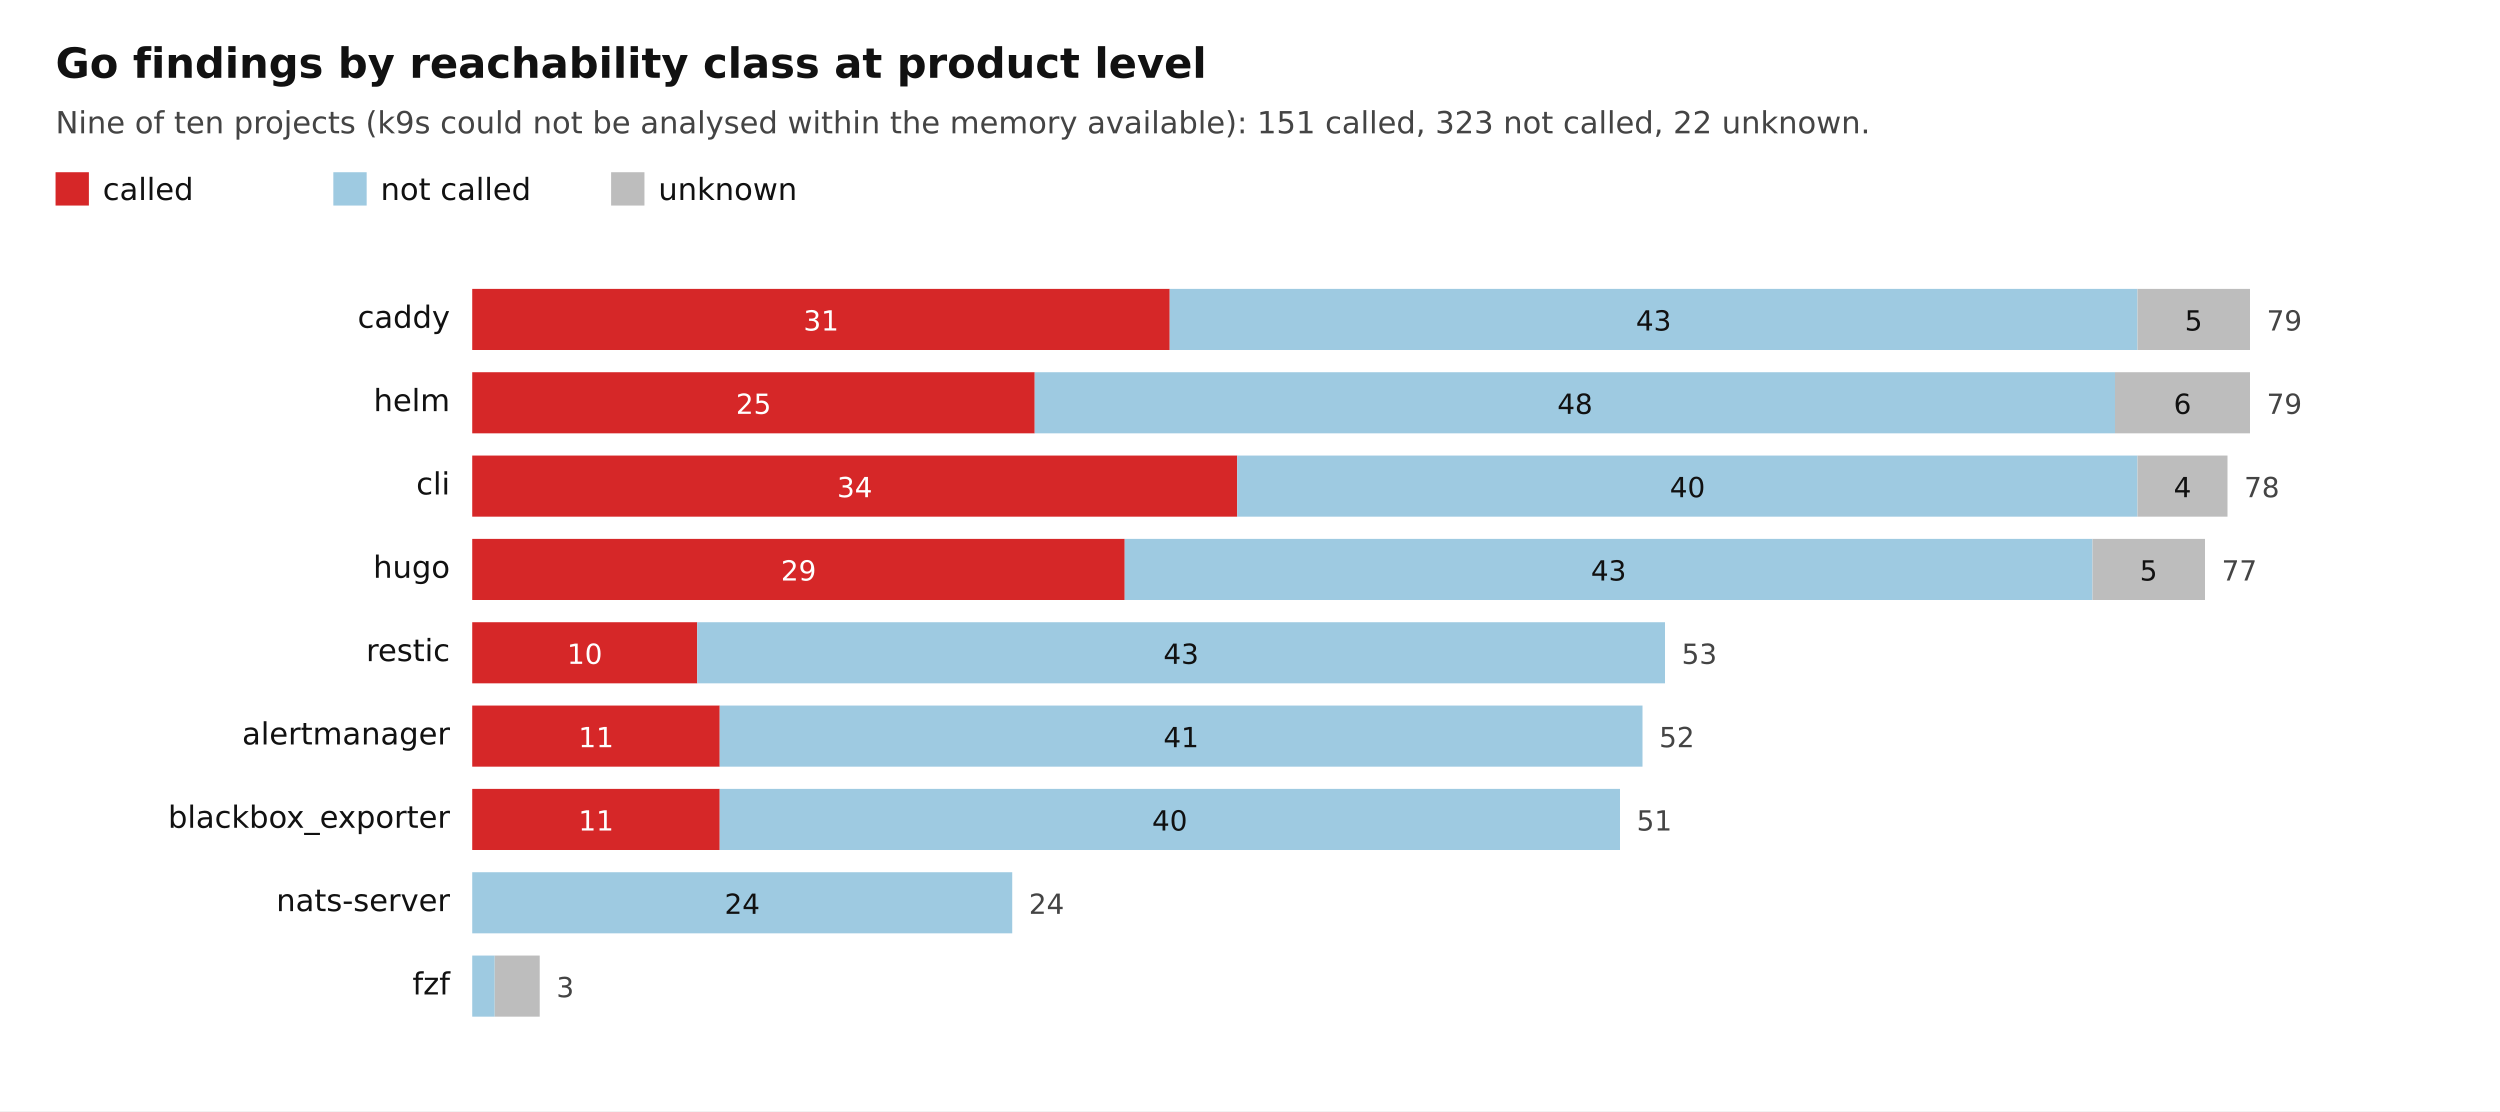
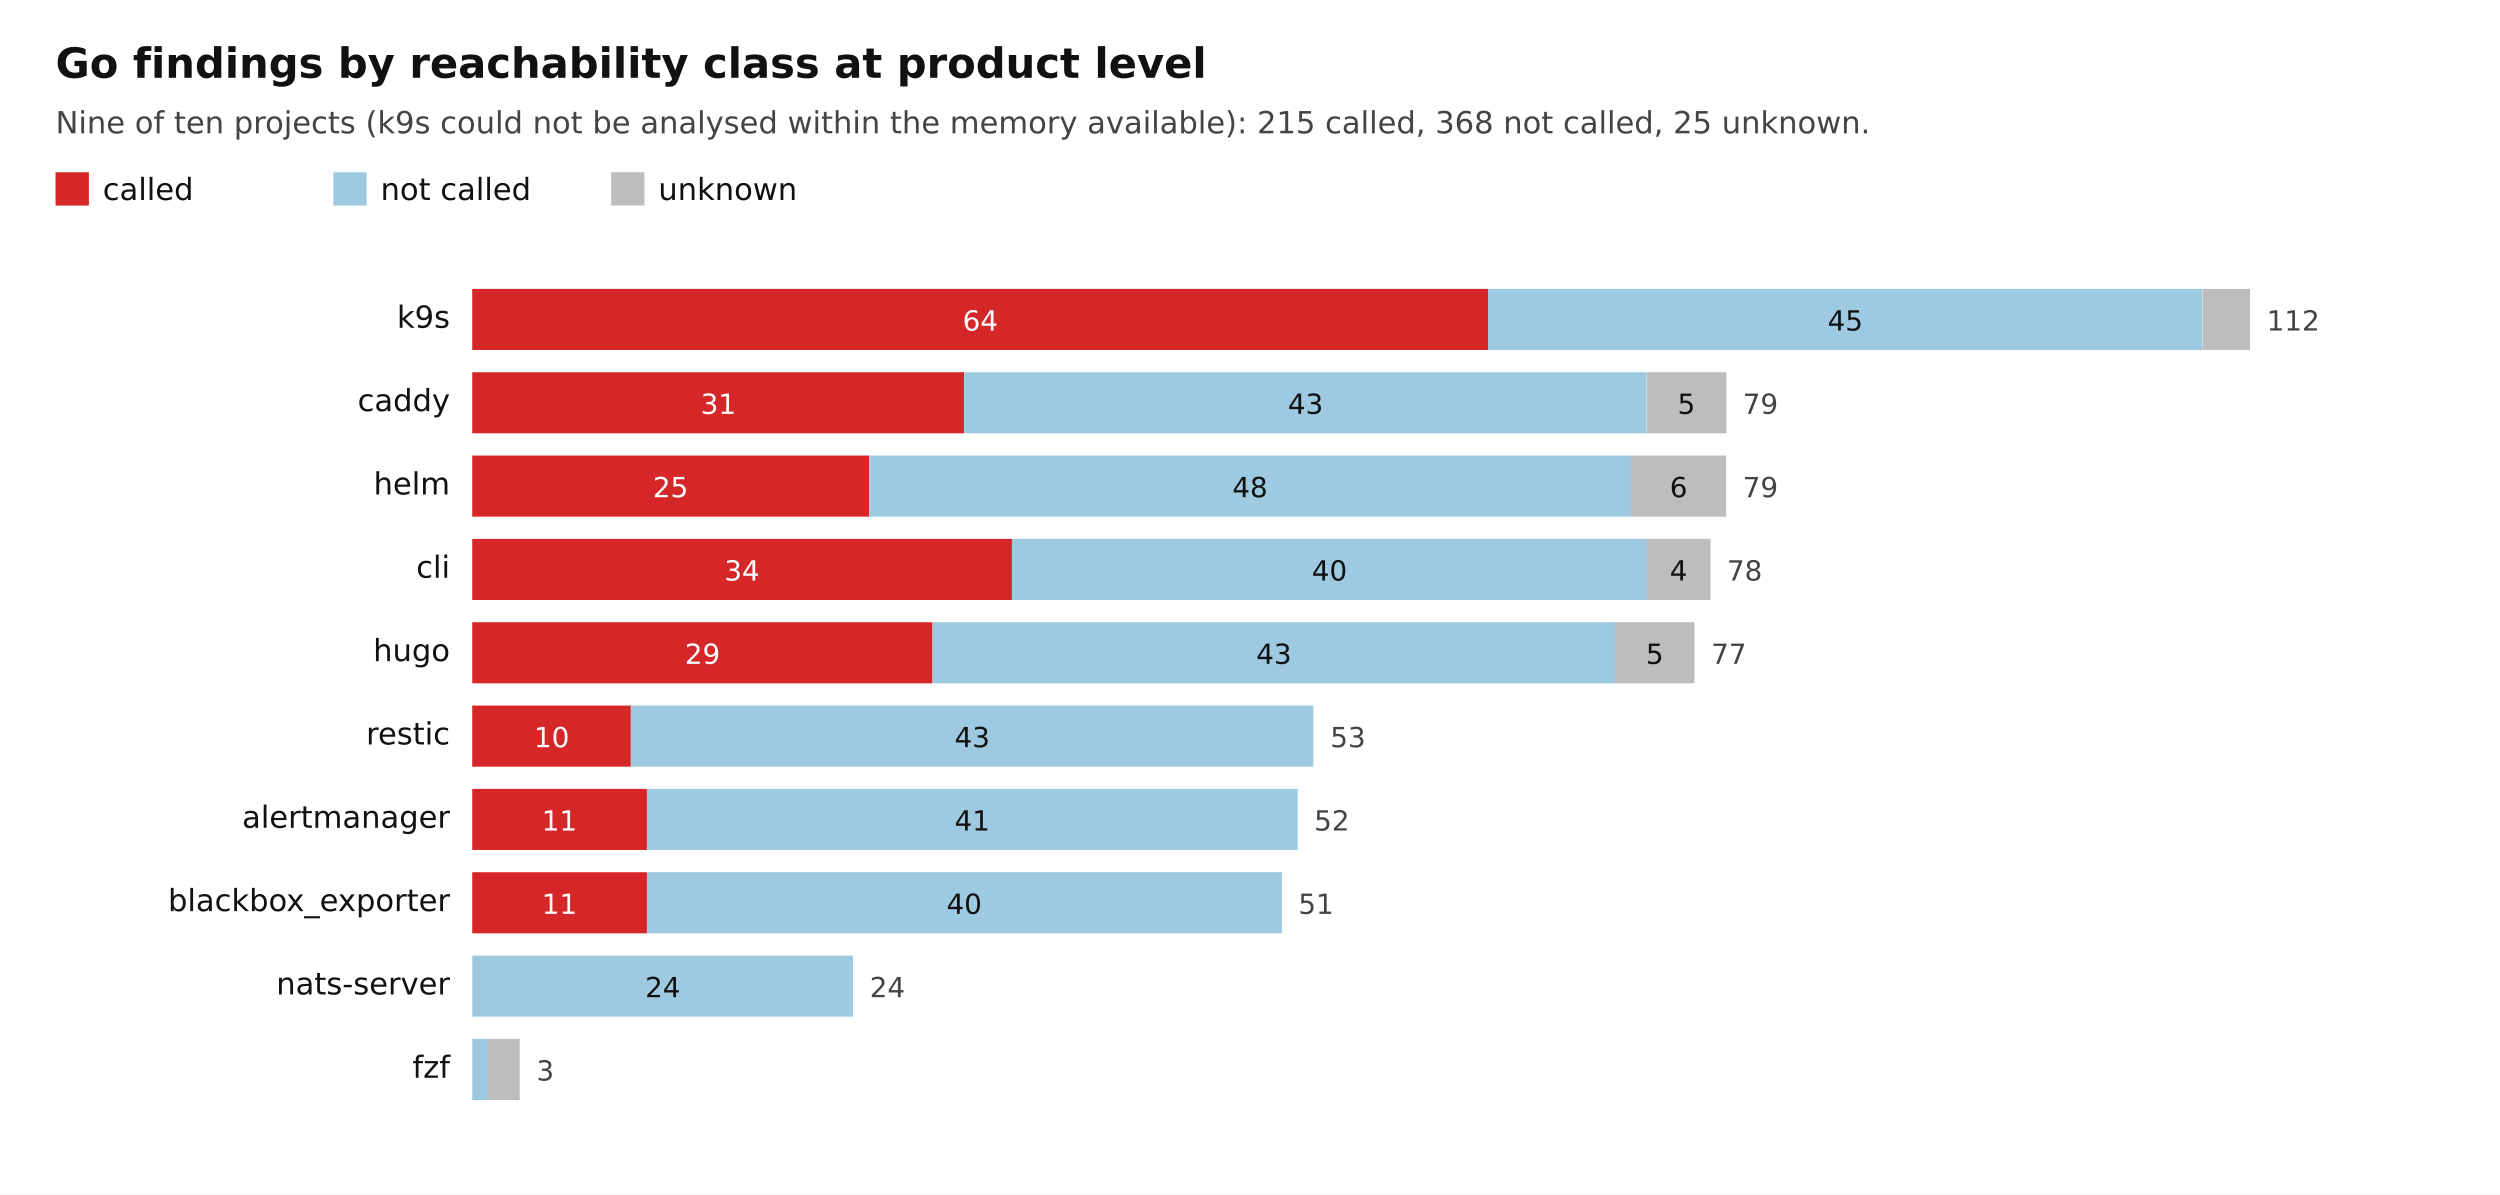
- <svg xmlns="http://www.w3.org/2000/svg" width="900" height="400" viewBox="0 0 900 400" role="img" aria-label="Go findings by reachability class at product level">
-   <rect width="900" height="400" fill="#ffffff" />
+ <svg xmlns="http://www.w3.org/2000/svg" width="900" height="430" viewBox="0 0 900 430" role="img" aria-label="Go findings by reachability class at product level">
+   <rect width="900" height="430" fill="#ffffff" />
  <text x="20.0" y="28.0" font-size="15" text-anchor="start" font-weight="bold" fill="#111111" font-family="DejaVu Sans, Arial, sans-serif">Go findings by reachability class at product level</text>
-   <text x="20.0" y="48.0" font-size="11" text-anchor="start" font-weight="normal" fill="#444444" font-family="DejaVu Sans, Arial, sans-serif">Nine of ten projects (k9s could not be analysed within the memory available): 151 called, 323 not called, 22 unknown.</text>
+   <text x="20.0" y="48.0" font-size="11" text-anchor="start" font-weight="normal" fill="#444444" font-family="DejaVu Sans, Arial, sans-serif">Nine of ten projects (k9s could not be analysed within the memory available): 215 called, 368 not called, 25 unknown.</text>
  <rect x="20.0" y="62.0" width="12.0" height="12.0" fill="#d62728" />
  <text x="37.0" y="72.0" font-size="11" text-anchor="start" font-weight="normal" fill="#111111" font-family="DejaVu Sans, Arial, sans-serif">called</text>
  <rect x="120.0" y="62.0" width="12.0" height="12.0" fill="#9ecae1" />
  <text x="137.0" y="72.0" font-size="11" text-anchor="start" font-weight="normal" fill="#111111" font-family="DejaVu Sans, Arial, sans-serif">not called</text>
  <rect x="220.0" y="62.0" width="12.0" height="12.0" fill="#bdbdbd" />
  <text x="237.0" y="72.0" font-size="11" text-anchor="start" font-weight="normal" fill="#111111" font-family="DejaVu Sans, Arial, sans-serif">unknown</text>
-   <text x="162.0" y="118.0" font-size="11" text-anchor="end" font-weight="normal" fill="#111111" font-family="DejaVu Sans, Arial, sans-serif">caddy</text>
-   <rect x="170.0" y="104.0" width="251.1" height="22.0" fill="#d62728" />
-   <text x="295.6" y="119.0" font-size="10" text-anchor="middle" font-weight="normal" fill="#ffffff" font-family="DejaVu Sans, Arial, sans-serif">31</text>
-   <rect x="421.1" y="104.0" width="348.4" height="22.0" fill="#9ecae1" />
-   <text x="595.3" y="119.0" font-size="10" text-anchor="middle" font-weight="normal" fill="#111111" font-family="DejaVu Sans, Arial, sans-serif">43</text>
-   <rect x="769.5" y="104.0" width="40.5" height="22.0" fill="#bdbdbd" />
-   <text x="789.7" y="119.0" font-size="10" text-anchor="middle" font-weight="normal" fill="#111111" font-family="DejaVu Sans, Arial, sans-serif">5</text>
-   <text x="816.0" y="119.0" font-size="10" text-anchor="start" font-weight="normal" fill="#444444" font-family="DejaVu Sans, Arial, sans-serif">79</text>
-   <text x="162.0" y="148.0" font-size="11" text-anchor="end" font-weight="normal" fill="#111111" font-family="DejaVu Sans, Arial, sans-serif">helm</text>
-   <rect x="170.0" y="134.0" width="202.5" height="22.0" fill="#d62728" />
-   <text x="271.3" y="149.0" font-size="10" text-anchor="middle" font-weight="normal" fill="#ffffff" font-family="DejaVu Sans, Arial, sans-serif">25</text>
-   <rect x="372.5" y="134.0" width="388.9" height="22.0" fill="#9ecae1" />
-   <text x="567.0" y="149.0" font-size="10" text-anchor="middle" font-weight="normal" fill="#111111" font-family="DejaVu Sans, Arial, sans-serif">48</text>
-   <rect x="761.4" y="134.0" width="48.6" height="22.0" fill="#bdbdbd" />
-   <text x="785.7" y="149.0" font-size="10" text-anchor="middle" font-weight="normal" fill="#111111" font-family="DejaVu Sans, Arial, sans-serif">6</text>
-   <text x="816.0" y="149.0" font-size="10" text-anchor="start" font-weight="normal" fill="#444444" font-family="DejaVu Sans, Arial, sans-serif">79</text>
-   <text x="162.0" y="178.0" font-size="11" text-anchor="end" font-weight="normal" fill="#111111" font-family="DejaVu Sans, Arial, sans-serif">cli</text>
-   <rect x="170.0" y="164.0" width="275.4" height="22.0" fill="#d62728" />
-   <text x="307.7" y="179.0" font-size="10" text-anchor="middle" font-weight="normal" fill="#ffffff" font-family="DejaVu Sans, Arial, sans-serif">34</text>
-   <rect x="445.4" y="164.0" width="324.1" height="22.0" fill="#9ecae1" />
-   <text x="607.5" y="179.0" font-size="10" text-anchor="middle" font-weight="normal" fill="#111111" font-family="DejaVu Sans, Arial, sans-serif">40</text>
-   <rect x="769.5" y="164.0" width="32.4" height="22.0" fill="#bdbdbd" />
-   <text x="785.7" y="179.0" font-size="10" text-anchor="middle" font-weight="normal" fill="#111111" font-family="DejaVu Sans, Arial, sans-serif">4</text>
-   <text x="807.9" y="179.0" font-size="10" text-anchor="start" font-weight="normal" fill="#444444" font-family="DejaVu Sans, Arial, sans-serif">78</text>
-   <text x="162.0" y="208.0" font-size="11" text-anchor="end" font-weight="normal" fill="#111111" font-family="DejaVu Sans, Arial, sans-serif">hugo</text>
-   <rect x="170.0" y="194.0" width="234.9" height="22.0" fill="#d62728" />
-   <text x="287.5" y="209.0" font-size="10" text-anchor="middle" font-weight="normal" fill="#ffffff" font-family="DejaVu Sans, Arial, sans-serif">29</text>
-   <rect x="404.9" y="194.0" width="348.4" height="22.0" fill="#9ecae1" />
-   <text x="579.1" y="209.0" font-size="10" text-anchor="middle" font-weight="normal" fill="#111111" font-family="DejaVu Sans, Arial, sans-serif">43</text>
-   <rect x="753.3" y="194.0" width="40.5" height="22.0" fill="#bdbdbd" />
-   <text x="773.5" y="209.0" font-size="10" text-anchor="middle" font-weight="normal" fill="#111111" font-family="DejaVu Sans, Arial, sans-serif">5</text>
-   <text x="799.8" y="209.0" font-size="10" text-anchor="start" font-weight="normal" fill="#444444" font-family="DejaVu Sans, Arial, sans-serif">77</text>
-   <text x="162.0" y="238.0" font-size="11" text-anchor="end" font-weight="normal" fill="#111111" font-family="DejaVu Sans, Arial, sans-serif">restic</text>
-   <rect x="170.0" y="224.0" width="81.0" height="22.0" fill="#d62728" />
-   <text x="210.5" y="239.0" font-size="10" text-anchor="middle" font-weight="normal" fill="#ffffff" font-family="DejaVu Sans, Arial, sans-serif">10</text>
-   <rect x="251.0" y="224.0" width="348.4" height="22.0" fill="#9ecae1" />
-   <text x="425.2" y="239.0" font-size="10" text-anchor="middle" font-weight="normal" fill="#111111" font-family="DejaVu Sans, Arial, sans-serif">43</text>
-   <rect x="599.4" y="224.0" width="0.0" height="22.0" fill="#bdbdbd" />
-   <text x="605.4" y="239.0" font-size="10" text-anchor="start" font-weight="normal" fill="#444444" font-family="DejaVu Sans, Arial, sans-serif">53</text>
-   <text x="162.0" y="268.0" font-size="11" text-anchor="end" font-weight="normal" fill="#111111" font-family="DejaVu Sans, Arial, sans-serif">alertmanager</text>
-   <rect x="170.0" y="254.0" width="89.1" height="22.0" fill="#d62728" />
-   <text x="214.6" y="269.0" font-size="10" text-anchor="middle" font-weight="normal" fill="#ffffff" font-family="DejaVu Sans, Arial, sans-serif">11</text>
-   <rect x="259.1" y="254.0" width="332.2" height="22.0" fill="#9ecae1" />
-   <text x="425.2" y="269.0" font-size="10" text-anchor="middle" font-weight="normal" fill="#111111" font-family="DejaVu Sans, Arial, sans-serif">41</text>
-   <rect x="591.3" y="254.0" width="0.0" height="22.0" fill="#bdbdbd" />
-   <text x="597.3" y="269.0" font-size="10" text-anchor="start" font-weight="normal" fill="#444444" font-family="DejaVu Sans, Arial, sans-serif">52</text>
-   <text x="162.0" y="298.0" font-size="11" text-anchor="end" font-weight="normal" fill="#111111" font-family="DejaVu Sans, Arial, sans-serif">blackbox_exporter</text>
-   <rect x="170.0" y="284.0" width="89.1" height="22.0" fill="#d62728" />
-   <text x="214.6" y="299.0" font-size="10" text-anchor="middle" font-weight="normal" fill="#ffffff" font-family="DejaVu Sans, Arial, sans-serif">11</text>
-   <rect x="259.1" y="284.0" width="324.1" height="22.0" fill="#9ecae1" />
-   <text x="421.1" y="299.0" font-size="10" text-anchor="middle" font-weight="normal" fill="#111111" font-family="DejaVu Sans, Arial, sans-serif">40</text>
-   <rect x="583.2" y="284.0" width="0.0" height="22.0" fill="#bdbdbd" />
-   <text x="589.2" y="299.0" font-size="10" text-anchor="start" font-weight="normal" fill="#444444" font-family="DejaVu Sans, Arial, sans-serif">51</text>
-   <text x="162.0" y="328.0" font-size="11" text-anchor="end" font-weight="normal" fill="#111111" font-family="DejaVu Sans, Arial, sans-serif">nats-server</text>
-   <rect x="170.0" y="314.0" width="0.0" height="22.0" fill="#d62728" />
-   <rect x="170.0" y="314.0" width="194.4" height="22.0" fill="#9ecae1" />
-   <text x="267.2" y="329.0" font-size="10" text-anchor="middle" font-weight="normal" fill="#111111" font-family="DejaVu Sans, Arial, sans-serif">24</text>
-   <rect x="364.4" y="314.0" width="0.0" height="22.0" fill="#bdbdbd" />
-   <text x="370.4" y="329.0" font-size="10" text-anchor="start" font-weight="normal" fill="#444444" font-family="DejaVu Sans, Arial, sans-serif">24</text>
-   <text x="162.0" y="358.0" font-size="11" text-anchor="end" font-weight="normal" fill="#111111" font-family="DejaVu Sans, Arial, sans-serif">fzf</text>
+   <text x="162.0" y="118.0" font-size="11" text-anchor="end" font-weight="normal" fill="#111111" font-family="DejaVu Sans, Arial, sans-serif">k9s</text>
+   <rect x="170.0" y="104.0" width="365.7" height="22.0" fill="#d62728" />
+   <text x="352.9" y="119.0" font-size="10" text-anchor="middle" font-weight="normal" fill="#ffffff" font-family="DejaVu Sans, Arial, sans-serif">64</text>
+   <rect x="535.7" y="104.0" width="257.1" height="22.0" fill="#9ecae1" />
+   <text x="664.3" y="119.0" font-size="10" text-anchor="middle" font-weight="normal" fill="#111111" font-family="DejaVu Sans, Arial, sans-serif">45</text>
+   <rect x="792.9" y="104.0" width="17.1" height="22.0" fill="#bdbdbd" />
+   <text x="816.0" y="119.0" font-size="10" text-anchor="start" font-weight="normal" fill="#444444" font-family="DejaVu Sans, Arial, sans-serif">112</text>
+   <text x="162.0" y="148.0" font-size="11" text-anchor="end" font-weight="normal" fill="#111111" font-family="DejaVu Sans, Arial, sans-serif">caddy</text>
+   <rect x="170.0" y="134.0" width="177.1" height="22.0" fill="#d62728" />
+   <text x="258.6" y="149.0" font-size="10" text-anchor="middle" font-weight="normal" fill="#ffffff" font-family="DejaVu Sans, Arial, sans-serif">31</text>
+   <rect x="347.1" y="134.0" width="245.7" height="22.0" fill="#9ecae1" />
+   <text x="470.0" y="149.0" font-size="10" text-anchor="middle" font-weight="normal" fill="#111111" font-family="DejaVu Sans, Arial, sans-serif">43</text>
+   <rect x="592.9" y="134.0" width="28.6" height="22.0" fill="#bdbdbd" />
+   <text x="607.1" y="149.0" font-size="10" text-anchor="middle" font-weight="normal" fill="#111111" font-family="DejaVu Sans, Arial, sans-serif">5</text>
+   <text x="627.4" y="149.0" font-size="10" text-anchor="start" font-weight="normal" fill="#444444" font-family="DejaVu Sans, Arial, sans-serif">79</text>
+   <text x="162.0" y="178.0" font-size="11" text-anchor="end" font-weight="normal" fill="#111111" font-family="DejaVu Sans, Arial, sans-serif">helm</text>
+   <rect x="170.0" y="164.0" width="142.9" height="22.0" fill="#d62728" />
+   <text x="241.4" y="179.0" font-size="10" text-anchor="middle" font-weight="normal" fill="#ffffff" font-family="DejaVu Sans, Arial, sans-serif">25</text>
+   <rect x="312.9" y="164.0" width="274.3" height="22.0" fill="#9ecae1" />
+   <text x="450.0" y="179.0" font-size="10" text-anchor="middle" font-weight="normal" fill="#111111" font-family="DejaVu Sans, Arial, sans-serif">48</text>
+   <rect x="587.1" y="164.0" width="34.3" height="22.0" fill="#bdbdbd" />
+   <text x="604.3" y="179.0" font-size="10" text-anchor="middle" font-weight="normal" fill="#111111" font-family="DejaVu Sans, Arial, sans-serif">6</text>
+   <text x="627.4" y="179.0" font-size="10" text-anchor="start" font-weight="normal" fill="#444444" font-family="DejaVu Sans, Arial, sans-serif">79</text>
+   <text x="162.0" y="208.0" font-size="11" text-anchor="end" font-weight="normal" fill="#111111" font-family="DejaVu Sans, Arial, sans-serif">cli</text>
+   <rect x="170.0" y="194.0" width="194.3" height="22.0" fill="#d62728" />
+   <text x="267.1" y="209.0" font-size="10" text-anchor="middle" font-weight="normal" fill="#ffffff" font-family="DejaVu Sans, Arial, sans-serif">34</text>
+   <rect x="364.3" y="194.0" width="228.6" height="22.0" fill="#9ecae1" />
+   <text x="478.6" y="209.0" font-size="10" text-anchor="middle" font-weight="normal" fill="#111111" font-family="DejaVu Sans, Arial, sans-serif">40</text>
+   <rect x="592.9" y="194.0" width="22.9" height="22.0" fill="#bdbdbd" />
+   <text x="604.3" y="209.0" font-size="10" text-anchor="middle" font-weight="normal" fill="#111111" font-family="DejaVu Sans, Arial, sans-serif">4</text>
+   <text x="621.7" y="209.0" font-size="10" text-anchor="start" font-weight="normal" fill="#444444" font-family="DejaVu Sans, Arial, sans-serif">78</text>
+   <text x="162.0" y="238.0" font-size="11" text-anchor="end" font-weight="normal" fill="#111111" font-family="DejaVu Sans, Arial, sans-serif">hugo</text>
+   <rect x="170.0" y="224.0" width="165.7" height="22.0" fill="#d62728" />
+   <text x="252.9" y="239.0" font-size="10" text-anchor="middle" font-weight="normal" fill="#ffffff" font-family="DejaVu Sans, Arial, sans-serif">29</text>
+   <rect x="335.7" y="224.0" width="245.7" height="22.0" fill="#9ecae1" />
+   <text x="458.6" y="239.0" font-size="10" text-anchor="middle" font-weight="normal" fill="#111111" font-family="DejaVu Sans, Arial, sans-serif">43</text>
+   <rect x="581.4" y="224.0" width="28.6" height="22.0" fill="#bdbdbd" />
+   <text x="595.7" y="239.0" font-size="10" text-anchor="middle" font-weight="normal" fill="#111111" font-family="DejaVu Sans, Arial, sans-serif">5</text>
+   <text x="616.0" y="239.0" font-size="10" text-anchor="start" font-weight="normal" fill="#444444" font-family="DejaVu Sans, Arial, sans-serif">77</text>
+   <text x="162.0" y="268.0" font-size="11" text-anchor="end" font-weight="normal" fill="#111111" font-family="DejaVu Sans, Arial, sans-serif">restic</text>
+   <rect x="170.0" y="254.0" width="57.1" height="22.0" fill="#d62728" />
+   <text x="198.6" y="269.0" font-size="10" text-anchor="middle" font-weight="normal" fill="#ffffff" font-family="DejaVu Sans, Arial, sans-serif">10</text>
+   <rect x="227.1" y="254.0" width="245.7" height="22.0" fill="#9ecae1" />
+   <text x="350.0" y="269.0" font-size="10" text-anchor="middle" font-weight="normal" fill="#111111" font-family="DejaVu Sans, Arial, sans-serif">43</text>
+   <rect x="472.9" y="254.0" width="0.0" height="22.0" fill="#bdbdbd" />
+   <text x="478.9" y="269.0" font-size="10" text-anchor="start" font-weight="normal" fill="#444444" font-family="DejaVu Sans, Arial, sans-serif">53</text>
+   <text x="162.0" y="298.0" font-size="11" text-anchor="end" font-weight="normal" fill="#111111" font-family="DejaVu Sans, Arial, sans-serif">alertmanager</text>
+   <rect x="170.0" y="284.0" width="62.9" height="22.0" fill="#d62728" />
+   <text x="201.4" y="299.0" font-size="10" text-anchor="middle" font-weight="normal" fill="#ffffff" font-family="DejaVu Sans, Arial, sans-serif">11</text>
+   <rect x="232.9" y="284.0" width="234.3" height="22.0" fill="#9ecae1" />
+   <text x="350.0" y="299.0" font-size="10" text-anchor="middle" font-weight="normal" fill="#111111" font-family="DejaVu Sans, Arial, sans-serif">41</text>
+   <rect x="467.1" y="284.0" width="0.0" height="22.0" fill="#bdbdbd" />
+   <text x="473.1" y="299.0" font-size="10" text-anchor="start" font-weight="normal" fill="#444444" font-family="DejaVu Sans, Arial, sans-serif">52</text>
+   <text x="162.0" y="328.0" font-size="11" text-anchor="end" font-weight="normal" fill="#111111" font-family="DejaVu Sans, Arial, sans-serif">blackbox_exporter</text>
+   <rect x="170.0" y="314.0" width="62.9" height="22.0" fill="#d62728" />
+   <text x="201.4" y="329.0" font-size="10" text-anchor="middle" font-weight="normal" fill="#ffffff" font-family="DejaVu Sans, Arial, sans-serif">11</text>
+   <rect x="232.9" y="314.0" width="228.6" height="22.0" fill="#9ecae1" />
+   <text x="347.1" y="329.0" font-size="10" text-anchor="middle" font-weight="normal" fill="#111111" font-family="DejaVu Sans, Arial, sans-serif">40</text>
+   <rect x="461.4" y="314.0" width="0.0" height="22.0" fill="#bdbdbd" />
+   <text x="467.4" y="329.0" font-size="10" text-anchor="start" font-weight="normal" fill="#444444" font-family="DejaVu Sans, Arial, sans-serif">51</text>
+   <text x="162.0" y="358.0" font-size="11" text-anchor="end" font-weight="normal" fill="#111111" font-family="DejaVu Sans, Arial, sans-serif">nats-server</text>
  <rect x="170.0" y="344.0" width="0.0" height="22.0" fill="#d62728" />
-   <rect x="170.0" y="344.0" width="8.1" height="22.0" fill="#9ecae1" />
-   <rect x="178.1" y="344.0" width="16.2" height="22.0" fill="#bdbdbd" />
-   <text x="200.3" y="359.0" font-size="10" text-anchor="start" font-weight="normal" fill="#444444" font-family="DejaVu Sans, Arial, sans-serif">3</text>
+   <rect x="170.0" y="344.0" width="137.1" height="22.0" fill="#9ecae1" />
+   <text x="238.6" y="359.0" font-size="10" text-anchor="middle" font-weight="normal" fill="#111111" font-family="DejaVu Sans, Arial, sans-serif">24</text>
+   <rect x="307.1" y="344.0" width="0.0" height="22.0" fill="#bdbdbd" />
+   <text x="313.1" y="359.0" font-size="10" text-anchor="start" font-weight="normal" fill="#444444" font-family="DejaVu Sans, Arial, sans-serif">24</text>
+   <text x="162.0" y="388.0" font-size="11" text-anchor="end" font-weight="normal" fill="#111111" font-family="DejaVu Sans, Arial, sans-serif">fzf</text>
+   <rect x="170.0" y="374.0" width="0.0" height="22.0" fill="#d62728" />
+   <rect x="170.0" y="374.0" width="5.7" height="22.0" fill="#9ecae1" />
+   <rect x="175.7" y="374.0" width="11.4" height="22.0" fill="#bdbdbd" />
+   <text x="193.1" y="389.0" font-size="10" text-anchor="start" font-weight="normal" fill="#444444" font-family="DejaVu Sans, Arial, sans-serif">3</text>
</svg>
